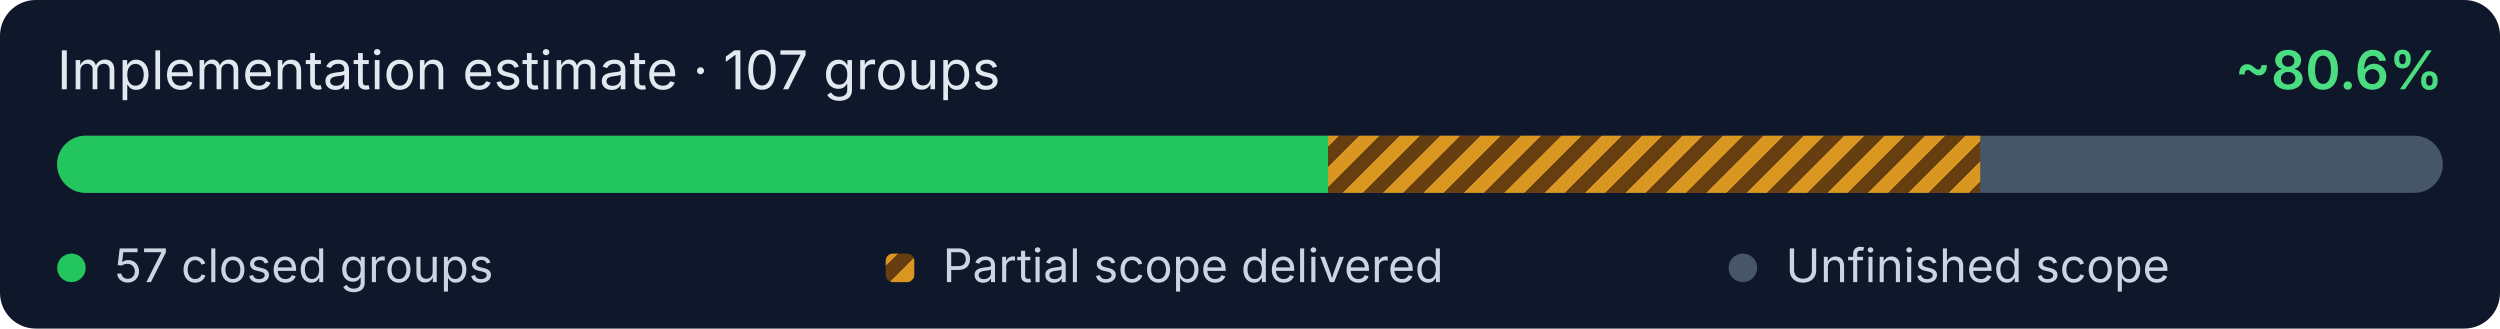
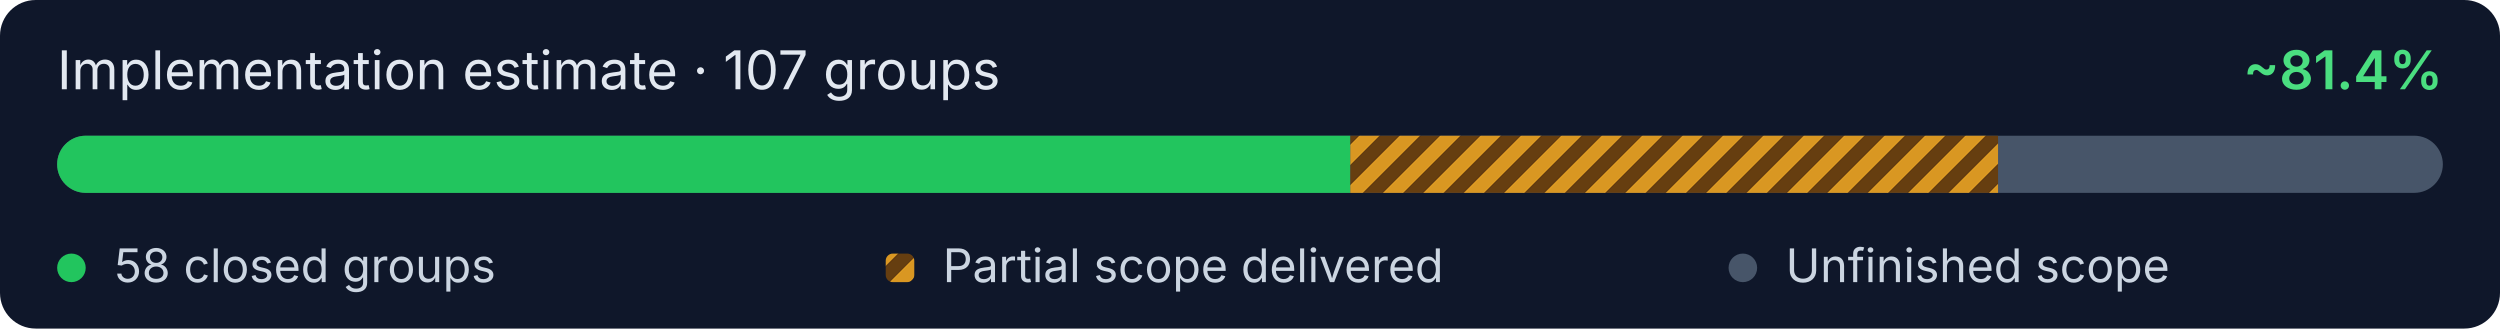
<svg xmlns="http://www.w3.org/2000/svg" width="700" height="92" viewBox="0 0 700 92" role="img" aria-labelledby="title description">
  <defs>
    <clipPath id="track">
      <rect x="16" y="38" width="668" height="16" rx="8" />
    </clipPath>
    <pattern id="partial" width="8" height="8" patternUnits="userSpaceOnUse" patternTransform="rotate(45)">
      <rect width="8" height="8" fill="#663e10" />
      <rect width="4" height="8" fill="#d99722" />
    </pattern>
  </defs>
  <rect width="700" height="92" rx="10" fill="#0f172a" />
  <g font-family="system-ui, -apple-system, BlinkMacSystemFont, 'Segoe UI', sans-serif">
    <text x="16" y="25" font-size="15" fill="#e2e8f0">Implementation estimate · 107 groups</text>
-     <text x="684" y="25" text-anchor="end" font-size="15" font-weight="600" fill="#4ade80">~80.6%</text>
+     <text x="684" y="25" text-anchor="end" font-size="15" font-weight="600" fill="#4ade80">~81.4%</text>
    <g clip-path="url(#track)">
      <rect x="16" y="38" width="668" height="16" fill="#475569" />
-       <rect id="closed-segment" x="16" y="38" width="355.85" height="16" fill="#22c55e" />
-       <rect id="partial-segment" x="371.85" y="38" width="182.607" height="16" fill="url(#partial)" />
+       <rect id="closed-segment" x="16" y="38" width="362.093" height="16" fill="#22c55e" />
+       <rect id="partial-segment" x="378.093" y="38" width="181.359" height="16" fill="url(#partial)" />
    </g>
    <circle cx="20" cy="75" r="4" fill="#22c55e" />
-     <text x="32" y="79" font-size="13" fill="#cbd5e1">57 closed groups</text>
+     <text x="32" y="79" font-size="13" fill="#cbd5e1">58 closed groups</text>
    <rect x="248" y="71" width="8" height="8" rx="2" fill="url(#partial)" />
    <text x="264" y="79" font-size="13" fill="#cbd5e1">Partial scope delivered</text>
    <circle cx="488" cy="75" r="4" fill="#475569" />
    <text x="500" y="79" font-size="13" fill="#cbd5e1">Unfinished scope</text>
  </g>
</svg>
